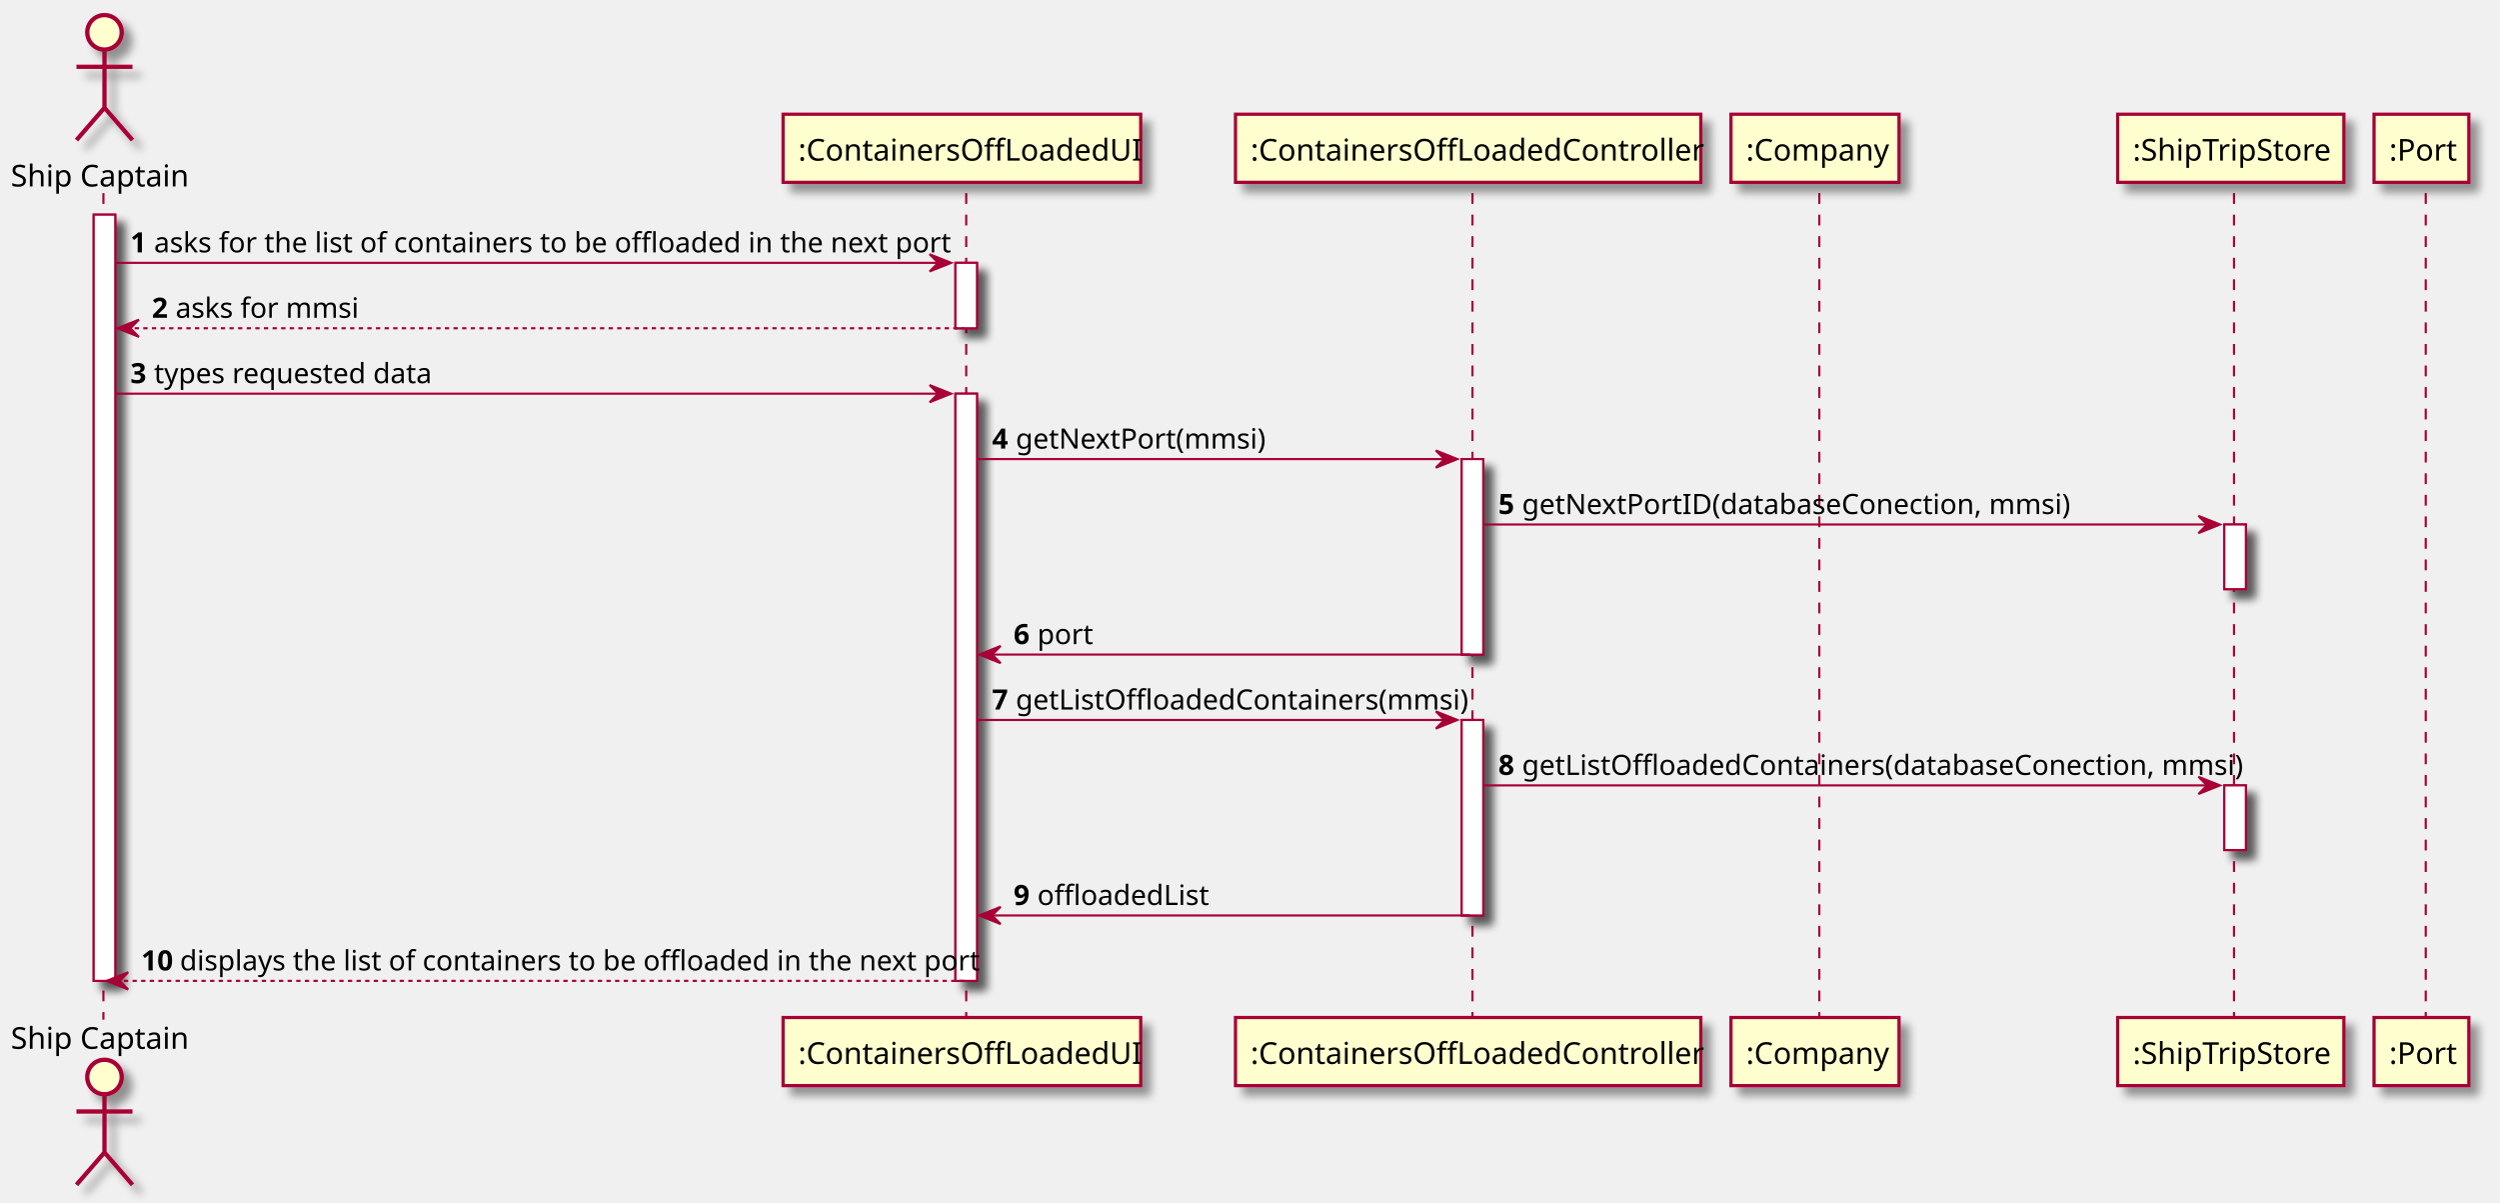
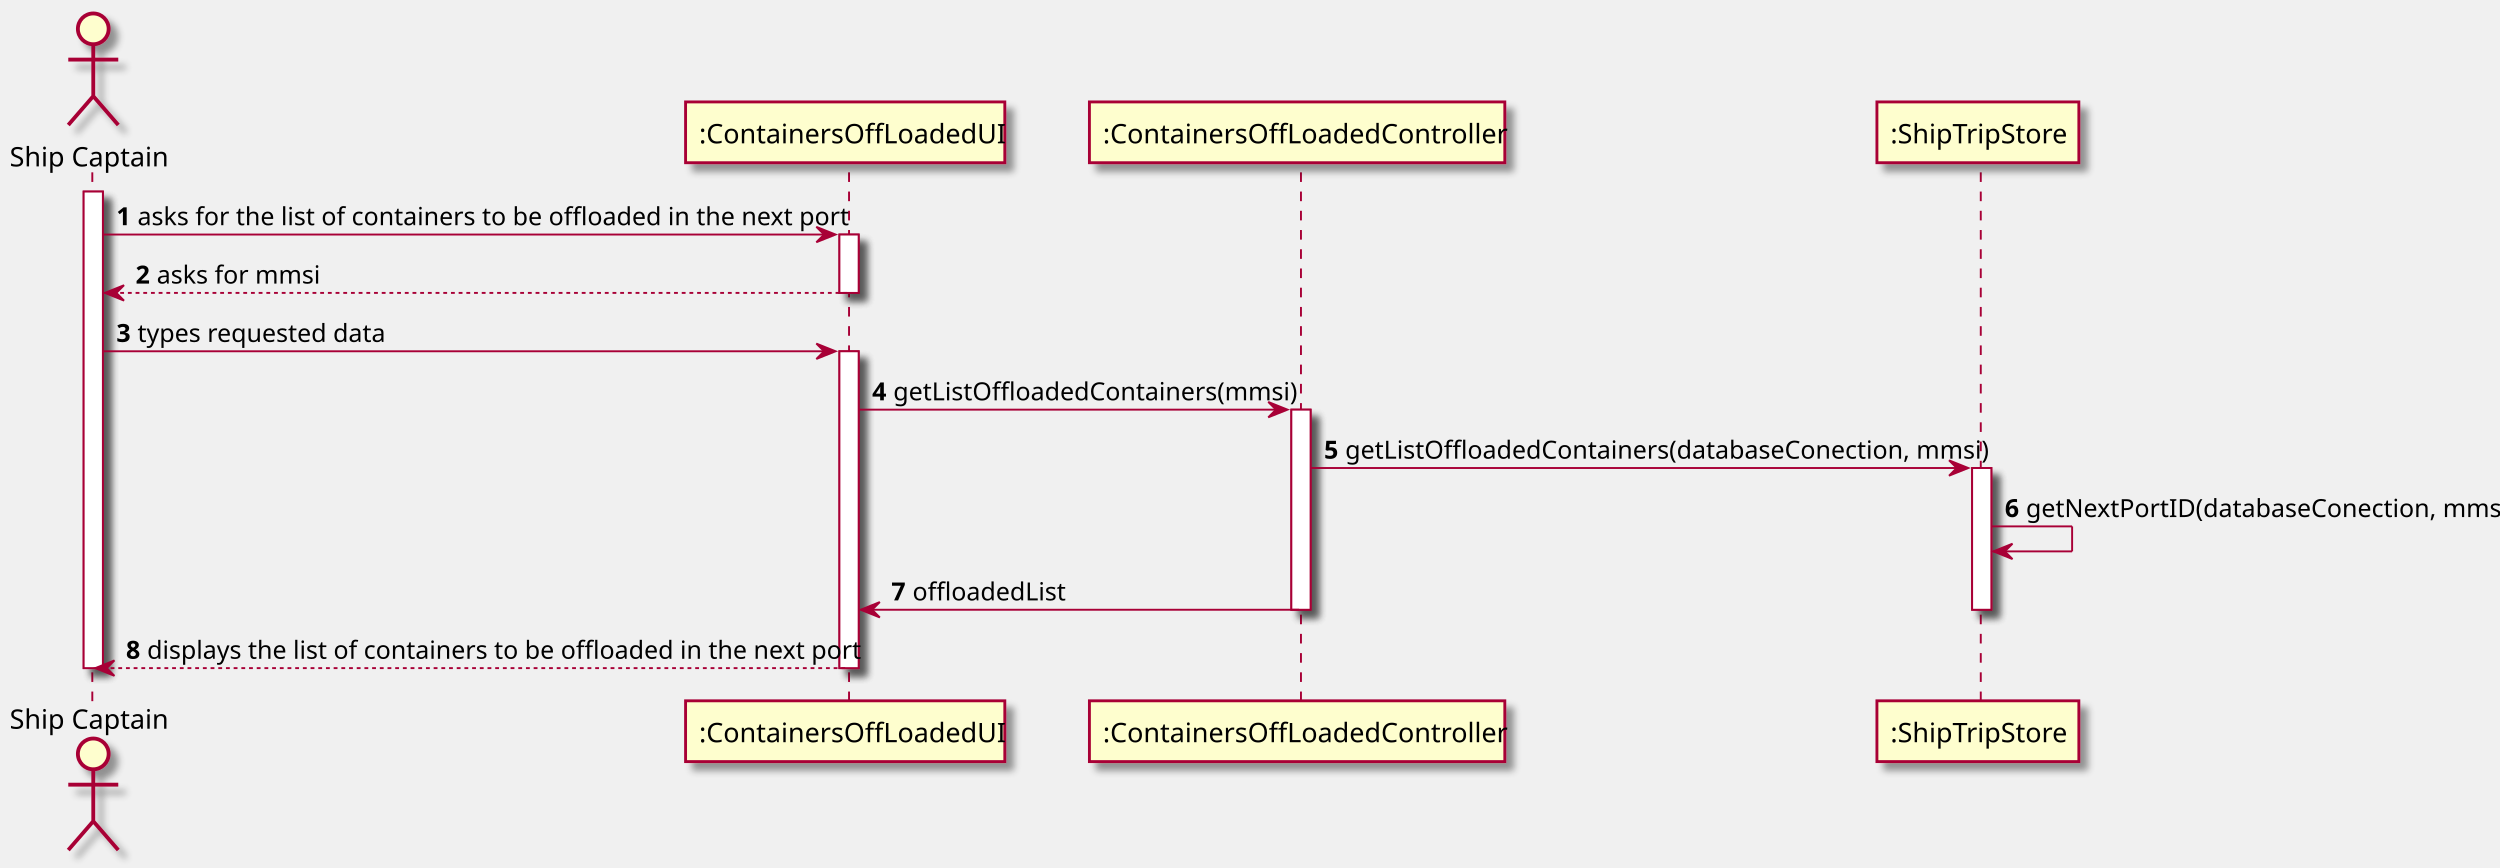
- <svg xmlns="http://www.w3.org/2000/svg" contentScriptType="application/ecmascript" contentStyleType="text/css" height="558px" preserveAspectRatio="none" style="width:1160px;height:558px;background:#FFFFFF;" version="1.1" viewBox="0 0 1160 558" width="1160px" zoomAndPan="magnify">
+ <svg xmlns="http://www.w3.org/2000/svg" contentScriptType="application/ecmascript" contentStyleType="text/css" height="451px" preserveAspectRatio="none" style="width:1300px;height:451px;background:#FFFFFF;" version="1.1" viewBox="0 0 1300 451" width="1300px" zoomAndPan="magnify">
  <defs>
-     <filter height="300%" id="f1wta4b4kt7pcg" width="300%" x="-1" y="-1">
+     <filter height="300%" id="fty6dhu7blfce" width="300%" x="-1" y="-1">
      <feGaussianBlur result="blurOut" stdDeviation="2.0" />
      <feColorMatrix in="blurOut" result="blurOut2" type="matrix" values="0 0 0 0 0 0 0 0 0 0 0 0 0 0 0 0 0 0 .4 0" />
      <feOffset dx="4.0" dy="4.0" in="blurOut2" result="blurOut3" />
      <feBlend in="SourceGraphic" in2="blurOut3" mode="normal" />
    </filter>
  </defs>
  <g>
-     <rect fill="#FFFFFF" filter="url(#f1wta4b4kt7pcg)" height="355.516" style="stroke:#A80036;stroke-width:1.0;" width="10" x="43.5" y="99.609" />
-     <rect fill="#FFFFFF" filter="url(#f1wta4b4kt7pcg)" height="30.352" style="stroke:#A80036;stroke-width:1.0;" width="10" x="443.5" y="121.961" />
-     <rect fill="#FFFFFF" filter="url(#f1wta4b4kt7pcg)" height="272.461" style="stroke:#A80036;stroke-width:1.0;" width="10" x="443.5" y="182.664" />
-     <rect fill="#FFFFFF" filter="url(#f1wta4b4kt7pcg)" height="90.703" style="stroke:#A80036;stroke-width:1.0;" width="10" x="678.5" y="213.016" />
-     <rect fill="#FFFFFF" filter="url(#f1wta4b4kt7pcg)" height="90.703" style="stroke:#A80036;stroke-width:1.0;" width="10" x="678.5" y="334.07" />
-     <rect fill="#FFFFFF" filter="url(#f1wta4b4kt7pcg)" height="30" style="stroke:#A80036;stroke-width:1.0;" width="10" x="1032.5" y="243.367" />
-     <rect fill="#FFFFFF" filter="url(#f1wta4b4kt7pcg)" height="30" style="stroke:#A80036;stroke-width:1.0;" width="10" x="1032.5" y="364.422" />
-     <line style="stroke:#A80036;stroke-width:1.0;stroke-dasharray:5.0,5.0;" x1="48" x2="48" y1="89.609" y2="473.125" />
-     <line style="stroke:#A80036;stroke-width:1.0;stroke-dasharray:5.0,5.0;" x1="448.5" x2="448.5" y1="89.609" y2="473.125" />
-     <line style="stroke:#A80036;stroke-width:1.0;stroke-dasharray:5.0,5.0;" x1="683.5" x2="683.5" y1="89.609" y2="473.125" />
-     <line style="stroke:#A80036;stroke-width:1.0;stroke-dasharray:5.0,5.0;" x1="844.5" x2="844.5" y1="89.609" y2="473.125" />
-     <line style="stroke:#A80036;stroke-width:1.0;stroke-dasharray:5.0,5.0;" x1="1037" x2="1037" y1="89.609" y2="473.125" />
-     <line style="stroke:#A80036;stroke-width:1.0;stroke-dasharray:5.0,5.0;" x1="1126" x2="1126" y1="89.609" y2="473.125" />
+     <rect fill="#FFFFFF" filter="url(#fty6dhu7blfce)" height="247.812" style="stroke:#A80036;stroke-width:1.0;" width="10" x="43.5" y="99.609" />
+     <rect fill="#FFFFFF" filter="url(#fty6dhu7blfce)" height="30.352" style="stroke:#A80036;stroke-width:1.0;" width="10" x="436.5" y="121.961" />
+     <rect fill="#FFFFFF" filter="url(#fty6dhu7blfce)" height="164.758" style="stroke:#A80036;stroke-width:1.0;" width="10" x="436.5" y="182.664" />
+     <rect fill="#FFFFFF" filter="url(#fty6dhu7blfce)" height="104.055" style="stroke:#A80036;stroke-width:1.0;" width="10" x="671.5" y="213.016" />
+     <rect fill="#FFFFFF" filter="url(#fty6dhu7blfce)" height="73.703" style="stroke:#A80036;stroke-width:1.0;" width="10" x="1025.5" y="243.367" />
+     <line style="stroke:#A80036;stroke-width:1.0;stroke-dasharray:5.0,5.0;" x1="48" x2="48" y1="89.609" y2="365.422" />
+     <line style="stroke:#A80036;stroke-width:1.0;stroke-dasharray:5.0,5.0;" x1="441.5" x2="441.5" y1="89.609" y2="365.422" />
+     <line style="stroke:#A80036;stroke-width:1.0;stroke-dasharray:5.0,5.0;" x1="676.5" x2="676.5" y1="89.609" y2="365.422" />
+     <line style="stroke:#A80036;stroke-width:1.0;stroke-dasharray:5.0,5.0;" x1="1030" x2="1030" y1="89.609" y2="365.422" />
    <text fill="#000000" font-family="sans-serif" font-size="14" lengthAdjust="spacing" textLength="81" x="5" y="86.533">Ship Captain</text>
-     <ellipse cx="48.5" cy="15" fill="#FEFECE" filter="url(#f1wta4b4kt7pcg)" rx="8" ry="8" style="stroke:#A80036;stroke-width:2.0;" />
-     <path d="M48.5,23 L48.5,50 M35.5,31 L61.5,31 M48.5,50 L35.5,65 M48.5,50 L61.5,65 " fill="none" filter="url(#f1wta4b4kt7pcg)" style="stroke:#A80036;stroke-width:2.0;" />
-     <text fill="#000000" font-family="sans-serif" font-size="14" lengthAdjust="spacing" textLength="81" x="5" y="486.658">Ship Captain</text>
-     <ellipse cx="48.5" cy="499.734" fill="#FEFECE" filter="url(#f1wta4b4kt7pcg)" rx="8" ry="8" style="stroke:#A80036;stroke-width:2.0;" />
-     <path d="M48.5,507.734 L48.5,534.734 M35.5,515.734 L61.5,515.734 M48.5,534.734 L35.5,549.734 M48.5,534.734 L61.5,549.734 " fill="none" filter="url(#f1wta4b4kt7pcg)" style="stroke:#A80036;stroke-width:2.0;" />
-     <rect fill="#FEFECE" filter="url(#f1wta4b4kt7pcg)" height="31.609" style="stroke:#A80036;stroke-width:1.5;" width="166" x="363.5" y="53" />
-     <text fill="#000000" font-family="sans-serif" font-size="14" lengthAdjust="spacing" textLength="152" x="370.5" y="74.533">:ContainersOffLoadedUI</text>
-     <rect fill="#FEFECE" filter="url(#f1wta4b4kt7pcg)" height="31.609" style="stroke:#A80036;stroke-width:1.5;" width="166" x="363.5" y="472.125" />
-     <text fill="#000000" font-family="sans-serif" font-size="14" lengthAdjust="spacing" textLength="152" x="370.5" y="493.658">:ContainersOffLoadedUI</text>
-     <rect fill="#FEFECE" filter="url(#f1wta4b4kt7pcg)" height="31.609" style="stroke:#A80036;stroke-width:1.5;" width="216" x="573.5" y="53" />
-     <text fill="#000000" font-family="sans-serif" font-size="14" lengthAdjust="spacing" textLength="202" x="580.5" y="74.533">:ContainersOffLoadedController</text>
-     <rect fill="#FEFECE" filter="url(#f1wta4b4kt7pcg)" height="31.609" style="stroke:#A80036;stroke-width:1.5;" width="216" x="573.5" y="472.125" />
-     <text fill="#000000" font-family="sans-serif" font-size="14" lengthAdjust="spacing" textLength="202" x="580.5" y="493.658">:ContainersOffLoadedController</text>
-     <rect fill="#FEFECE" filter="url(#f1wta4b4kt7pcg)" height="31.609" style="stroke:#A80036;stroke-width:1.5;" width="78" x="803.5" y="53" />
-     <text fill="#000000" font-family="sans-serif" font-size="14" lengthAdjust="spacing" textLength="64" x="810.5" y="74.533">:Company</text>
-     <rect fill="#FEFECE" filter="url(#f1wta4b4kt7pcg)" height="31.609" style="stroke:#A80036;stroke-width:1.5;" width="78" x="803.5" y="472.125" />
-     <text fill="#000000" font-family="sans-serif" font-size="14" lengthAdjust="spacing" textLength="64" x="810.5" y="493.658">:Company</text>
-     <rect fill="#FEFECE" filter="url(#f1wta4b4kt7pcg)" height="31.609" style="stroke:#A80036;stroke-width:1.5;" width="105" x="983" y="53" />
-     <text fill="#000000" font-family="sans-serif" font-size="14" lengthAdjust="spacing" textLength="91" x="990" y="74.533">:ShipTripStore</text>
-     <rect fill="#FEFECE" filter="url(#f1wta4b4kt7pcg)" height="31.609" style="stroke:#A80036;stroke-width:1.5;" width="105" x="983" y="472.125" />
-     <text fill="#000000" font-family="sans-serif" font-size="14" lengthAdjust="spacing" textLength="91" x="990" y="493.658">:ShipTripStore</text>
-     <rect fill="#FEFECE" filter="url(#f1wta4b4kt7pcg)" height="31.609" style="stroke:#A80036;stroke-width:1.5;" width="44" x="1102" y="53" />
-     <text fill="#000000" font-family="sans-serif" font-size="14" lengthAdjust="spacing" textLength="30" x="1109" y="74.533">:Port</text>
-     <rect fill="#FEFECE" filter="url(#f1wta4b4kt7pcg)" height="31.609" style="stroke:#A80036;stroke-width:1.5;" width="44" x="1102" y="472.125" />
-     <text fill="#000000" font-family="sans-serif" font-size="14" lengthAdjust="spacing" textLength="30" x="1109" y="493.658">:Port</text>
-     <rect fill="#FFFFFF" filter="url(#f1wta4b4kt7pcg)" height="355.516" style="stroke:#A80036;stroke-width:1.0;" width="10" x="43.5" y="99.609" />
-     <rect fill="#FFFFFF" filter="url(#f1wta4b4kt7pcg)" height="30.352" style="stroke:#A80036;stroke-width:1.0;" width="10" x="443.5" y="121.961" />
-     <rect fill="#FFFFFF" filter="url(#f1wta4b4kt7pcg)" height="272.461" style="stroke:#A80036;stroke-width:1.0;" width="10" x="443.5" y="182.664" />
-     <rect fill="#FFFFFF" filter="url(#f1wta4b4kt7pcg)" height="90.703" style="stroke:#A80036;stroke-width:1.0;" width="10" x="678.5" y="213.016" />
-     <rect fill="#FFFFFF" filter="url(#f1wta4b4kt7pcg)" height="90.703" style="stroke:#A80036;stroke-width:1.0;" width="10" x="678.5" y="334.07" />
-     <rect fill="#FFFFFF" filter="url(#f1wta4b4kt7pcg)" height="30" style="stroke:#A80036;stroke-width:1.0;" width="10" x="1032.5" y="243.367" />
-     <rect fill="#FFFFFF" filter="url(#f1wta4b4kt7pcg)" height="30" style="stroke:#A80036;stroke-width:1.0;" width="10" x="1032.5" y="364.422" />
-     <polygon fill="#A80036" points="431.5,117.961,441.5,121.961,431.5,125.961,435.5,121.961" style="stroke:#A80036;stroke-width:1.0;" />
-     <line style="stroke:#A80036;stroke-width:1.0;" x1="53.5" x2="437.5" y1="121.961" y2="121.961" />
+     <ellipse cx="48.5" cy="15" fill="#FEFECE" filter="url(#fty6dhu7blfce)" rx="8" ry="8" style="stroke:#A80036;stroke-width:2.0;" />
+     <path d="M48.5,23 L48.5,50 M35.5,31 L61.5,31 M48.5,50 L35.5,65 M48.5,50 L61.5,65 " fill="none" filter="url(#fty6dhu7blfce)" style="stroke:#A80036;stroke-width:2.0;" />
+     <text fill="#000000" font-family="sans-serif" font-size="14" lengthAdjust="spacing" textLength="81" x="5" y="378.955">Ship Captain</text>
+     <ellipse cx="48.5" cy="392.031" fill="#FEFECE" filter="url(#fty6dhu7blfce)" rx="8" ry="8" style="stroke:#A80036;stroke-width:2.0;" />
+     <path d="M48.5,400.031 L48.5,427.031 M35.5,408.031 L61.5,408.031 M48.5,427.031 L35.5,442.031 M48.5,427.031 L61.5,442.031 " fill="none" filter="url(#fty6dhu7blfce)" style="stroke:#A80036;stroke-width:2.0;" />
+     <rect fill="#FEFECE" filter="url(#fty6dhu7blfce)" height="31.609" style="stroke:#A80036;stroke-width:1.5;" width="166" x="356.5" y="53" />
+     <text fill="#000000" font-family="sans-serif" font-size="14" lengthAdjust="spacing" textLength="152" x="363.5" y="74.533">:ContainersOffLoadedUI</text>
+     <rect fill="#FEFECE" filter="url(#fty6dhu7blfce)" height="31.609" style="stroke:#A80036;stroke-width:1.5;" width="166" x="356.5" y="364.422" />
+     <text fill="#000000" font-family="sans-serif" font-size="14" lengthAdjust="spacing" textLength="152" x="363.5" y="385.955">:ContainersOffLoadedUI</text>
+     <rect fill="#FEFECE" filter="url(#fty6dhu7blfce)" height="31.609" style="stroke:#A80036;stroke-width:1.5;" width="216" x="566.5" y="53" />
+     <text fill="#000000" font-family="sans-serif" font-size="14" lengthAdjust="spacing" textLength="202" x="573.5" y="74.533">:ContainersOffLoadedController</text>
+     <rect fill="#FEFECE" filter="url(#fty6dhu7blfce)" height="31.609" style="stroke:#A80036;stroke-width:1.5;" width="216" x="566.5" y="364.422" />
+     <text fill="#000000" font-family="sans-serif" font-size="14" lengthAdjust="spacing" textLength="202" x="573.5" y="385.955">:ContainersOffLoadedController</text>
+     <rect fill="#FEFECE" filter="url(#fty6dhu7blfce)" height="31.609" style="stroke:#A80036;stroke-width:1.5;" width="105" x="976" y="53" />
+     <text fill="#000000" font-family="sans-serif" font-size="14" lengthAdjust="spacing" textLength="91" x="983" y="74.533">:ShipTripStore</text>
+     <rect fill="#FEFECE" filter="url(#fty6dhu7blfce)" height="31.609" style="stroke:#A80036;stroke-width:1.5;" width="105" x="976" y="364.422" />
+     <text fill="#000000" font-family="sans-serif" font-size="14" lengthAdjust="spacing" textLength="91" x="983" y="385.955">:ShipTripStore</text>
+     <rect fill="#FFFFFF" filter="url(#fty6dhu7blfce)" height="247.812" style="stroke:#A80036;stroke-width:1.0;" width="10" x="43.5" y="99.609" />
+     <rect fill="#FFFFFF" filter="url(#fty6dhu7blfce)" height="30.352" style="stroke:#A80036;stroke-width:1.0;" width="10" x="436.5" y="121.961" />
+     <rect fill="#FFFFFF" filter="url(#fty6dhu7blfce)" height="164.758" style="stroke:#A80036;stroke-width:1.0;" width="10" x="436.5" y="182.664" />
+     <rect fill="#FFFFFF" filter="url(#fty6dhu7blfce)" height="104.055" style="stroke:#A80036;stroke-width:1.0;" width="10" x="671.5" y="213.016" />
+     <rect fill="#FFFFFF" filter="url(#fty6dhu7blfce)" height="73.703" style="stroke:#A80036;stroke-width:1.0;" width="10" x="1025.5" y="243.367" />
+     <polygon fill="#A80036" points="424.5,117.961,434.5,121.961,424.5,125.961,428.5,121.961" style="stroke:#A80036;stroke-width:1.0;" />
+     <line style="stroke:#A80036;stroke-width:1.0;" x1="53.5" x2="430.5" y1="121.961" y2="121.961" />
    <text fill="#000000" font-family="sans-serif" font-size="13" font-weight="bold" lengthAdjust="spacing" textLength="7" x="60.5" y="117.105">1</text>
    <text fill="#000000" font-family="sans-serif" font-size="13" lengthAdjust="spacing" textLength="346" x="71.5" y="117.105">asks for the list of containers to be offloaded in the next port</text>
    <polygon fill="#A80036" points="64.5,148.312,54.5,152.312,64.5,156.312,60.5,152.312" style="stroke:#A80036;stroke-width:1.0;" />
-     <line style="stroke:#A80036;stroke-width:1.0;stroke-dasharray:2.0,2.0;" x1="58.5" x2="447.5" y1="152.312" y2="152.312" />
+     <line style="stroke:#A80036;stroke-width:1.0;stroke-dasharray:2.0,2.0;" x1="58.5" x2="440.5" y1="152.312" y2="152.312" />
    <text fill="#000000" font-family="sans-serif" font-size="13" font-weight="bold" lengthAdjust="spacing" textLength="7" x="70.5" y="147.456">2</text>
    <text fill="#000000" font-family="sans-serif" font-size="13" lengthAdjust="spacing" textLength="82" x="81.5" y="147.456">asks for mmsi</text>
-     <polygon fill="#A80036" points="431.5,178.664,441.5,182.664,431.5,186.664,435.5,182.664" style="stroke:#A80036;stroke-width:1.0;" />
-     <line style="stroke:#A80036;stroke-width:1.0;" x1="53.5" x2="437.5" y1="182.664" y2="182.664" />
+     <polygon fill="#A80036" points="424.5,178.664,434.5,182.664,424.5,186.664,428.5,182.664" style="stroke:#A80036;stroke-width:1.0;" />
+     <line style="stroke:#A80036;stroke-width:1.0;" x1="53.5" x2="430.5" y1="182.664" y2="182.664" />
    <text fill="#000000" font-family="sans-serif" font-size="13" font-weight="bold" lengthAdjust="spacing" textLength="7" x="60.5" y="177.808">3</text>
    <text fill="#000000" font-family="sans-serif" font-size="13" lengthAdjust="spacing" textLength="122" x="71.5" y="177.808">types requested data</text>
-     <polygon fill="#A80036" points="666.5,209.016,676.5,213.016,666.5,217.016,670.5,213.016" style="stroke:#A80036;stroke-width:1.0;" />
-     <line style="stroke:#A80036;stroke-width:1.0;" x1="453.5" x2="672.5" y1="213.016" y2="213.016" />
-     <text fill="#000000" font-family="sans-serif" font-size="13" font-weight="bold" lengthAdjust="spacing" textLength="7" x="460.5" y="208.159">4</text>
-     <text fill="#000000" font-family="sans-serif" font-size="13" lengthAdjust="spacing" textLength="109" x="471.5" y="208.159">getNextPort(mmsi)</text>
-     <polygon fill="#A80036" points="1020.5,239.367,1030.5,243.367,1020.5,247.367,1024.5,243.367" style="stroke:#A80036;stroke-width:1.0;" />
-     <line style="stroke:#A80036;stroke-width:1.0;" x1="688.5" x2="1026.5" y1="243.367" y2="243.367" />
-     <text fill="#000000" font-family="sans-serif" font-size="13" font-weight="bold" lengthAdjust="spacing" textLength="7" x="695.5" y="238.511">5</text>
-     <text fill="#000000" font-family="sans-serif" font-size="13" lengthAdjust="spacing" textLength="240" x="706.5" y="238.511">getNextPortID(databaseConection, mmsi)</text>
-     <polygon fill="#A80036" points="464.5,299.719,454.5,303.719,464.5,307.719,460.5,303.719" style="stroke:#A80036;stroke-width:1.0;" />
-     <line style="stroke:#A80036;stroke-width:1.0;" x1="458.5" x2="682.5" y1="303.719" y2="303.719" />
-     <text fill="#000000" font-family="sans-serif" font-size="13" font-weight="bold" lengthAdjust="spacing" textLength="7" x="470.5" y="298.862">6</text>
-     <text fill="#000000" font-family="sans-serif" font-size="13" lengthAdjust="spacing" textLength="22" x="481.5" y="298.862">port</text>
-     <polygon fill="#A80036" points="666.5,330.07,676.5,334.07,666.5,338.07,670.5,334.07" style="stroke:#A80036;stroke-width:1.0;" />
-     <line style="stroke:#A80036;stroke-width:1.0;" x1="453.5" x2="672.5" y1="334.07" y2="334.07" />
-     <text fill="#000000" font-family="sans-serif" font-size="13" font-weight="bold" lengthAdjust="spacing" textLength="7" x="460.5" y="329.214">7</text>
-     <text fill="#000000" font-family="sans-serif" font-size="13" lengthAdjust="spacing" textLength="195" x="471.5" y="329.214">getListOffloadedContainers(mmsi)</text>
-     <polygon fill="#A80036" points="1020.5,360.422,1030.5,364.422,1020.5,368.422,1024.5,364.422" style="stroke:#A80036;stroke-width:1.0;" />
-     <line style="stroke:#A80036;stroke-width:1.0;" x1="688.5" x2="1026.5" y1="364.422" y2="364.422" />
-     <text fill="#000000" font-family="sans-serif" font-size="13" font-weight="bold" lengthAdjust="spacing" textLength="7" x="695.5" y="359.565">8</text>
-     <text fill="#000000" font-family="sans-serif" font-size="13" lengthAdjust="spacing" textLength="314" x="706.5" y="359.565">getListOffloadedContainers(databaseConection, mmsi)</text>
-     <polygon fill="#A80036" points="464.5,420.773,454.5,424.773,464.5,428.773,460.5,424.773" style="stroke:#A80036;stroke-width:1.0;" />
-     <line style="stroke:#A80036;stroke-width:1.0;" x1="458.5" x2="682.5" y1="424.773" y2="424.773" />
-     <text fill="#000000" font-family="sans-serif" font-size="13" font-weight="bold" lengthAdjust="spacing" textLength="7" x="470.5" y="419.917">9</text>
-     <text fill="#000000" font-family="sans-serif" font-size="13" lengthAdjust="spacing" textLength="72" x="481.5" y="419.917">offloadedList</text>
-     <polygon fill="#A80036" points="59.5,451.125,49.5,455.125,59.5,459.125,55.5,455.125" style="stroke:#A80036;stroke-width:1.0;" />
-     <line style="stroke:#A80036;stroke-width:1.0;stroke-dasharray:2.0,2.0;" x1="53.5" x2="447.5" y1="455.125" y2="455.125" />
-     <text fill="#000000" font-family="sans-serif" font-size="13" font-weight="bold" lengthAdjust="spacing" textLength="14" x="65.5" y="450.269">10</text>
-     <text fill="#000000" font-family="sans-serif" font-size="13" lengthAdjust="spacing" textLength="348" x="83.5" y="450.269">displays the list of containers to be offloaded in the next port</text>
+     <polygon fill="#A80036" points="659.5,209.016,669.5,213.016,659.5,217.016,663.5,213.016" style="stroke:#A80036;stroke-width:1.0;" />
+     <line style="stroke:#A80036;stroke-width:1.0;" x1="446.5" x2="665.5" y1="213.016" y2="213.016" />
+     <text fill="#000000" font-family="sans-serif" font-size="13" font-weight="bold" lengthAdjust="spacing" textLength="7" x="453.5" y="208.159">4</text>
+     <text fill="#000000" font-family="sans-serif" font-size="13" lengthAdjust="spacing" textLength="195" x="464.5" y="208.159">getListOffloadedContainers(mmsi)</text>
+     <polygon fill="#A80036" points="1013.5,239.367,1023.5,243.367,1013.5,247.367,1017.5,243.367" style="stroke:#A80036;stroke-width:1.0;" />
+     <line style="stroke:#A80036;stroke-width:1.0;" x1="681.5" x2="1019.5" y1="243.367" y2="243.367" />
+     <text fill="#000000" font-family="sans-serif" font-size="13" font-weight="bold" lengthAdjust="spacing" textLength="7" x="688.5" y="238.511">5</text>
+     <text fill="#000000" font-family="sans-serif" font-size="13" lengthAdjust="spacing" textLength="314" x="699.5" y="238.511">getListOffloadedContainers(databaseConection, mmsi)</text>
+     <line style="stroke:#A80036;stroke-width:1.0;" x1="1035.5" x2="1077.5" y1="273.719" y2="273.719" />
+     <line style="stroke:#A80036;stroke-width:1.0;" x1="1077.5" x2="1077.5" y1="273.719" y2="286.719" />
+     <line style="stroke:#A80036;stroke-width:1.0;" x1="1036.5" x2="1077.5" y1="286.719" y2="286.719" />
+     <polygon fill="#A80036" points="1046.5,282.719,1036.5,286.719,1046.5,290.719,1042.5,286.719" style="stroke:#A80036;stroke-width:1.0;" />
+     <text fill="#000000" font-family="sans-serif" font-size="13" font-weight="bold" lengthAdjust="spacing" textLength="7" x="1042.5" y="268.862">6</text>
+     <text fill="#000000" font-family="sans-serif" font-size="13" lengthAdjust="spacing" textLength="240" x="1053.5" y="268.862">getNextPortID(databaseConection, mmsi)</text>
+     <polygon fill="#A80036" points="457.5,313.07,447.5,317.07,457.5,321.07,453.5,317.07" style="stroke:#A80036;stroke-width:1.0;" />
+     <line style="stroke:#A80036;stroke-width:1.0;" x1="451.5" x2="675.5" y1="317.07" y2="317.07" />
+     <text fill="#000000" font-family="sans-serif" font-size="13" font-weight="bold" lengthAdjust="spacing" textLength="7" x="463.5" y="312.214">7</text>
+     <text fill="#000000" font-family="sans-serif" font-size="13" lengthAdjust="spacing" textLength="72" x="474.5" y="312.214">offloadedList</text>
+     <polygon fill="#A80036" points="59.5,343.422,49.5,347.422,59.5,351.422,55.5,347.422" style="stroke:#A80036;stroke-width:1.0;" />
+     <line style="stroke:#A80036;stroke-width:1.0;stroke-dasharray:2.0,2.0;" x1="53.5" x2="440.5" y1="347.422" y2="347.422" />
+     <text fill="#000000" font-family="sans-serif" font-size="13" font-weight="bold" lengthAdjust="spacing" textLength="7" x="65.5" y="342.565">8</text>
+     <text fill="#000000" font-family="sans-serif" font-size="13" lengthAdjust="spacing" textLength="348" x="76.5" y="342.565">displays the list of containers to be offloaded in the next port</text>
  </g>
</svg>
